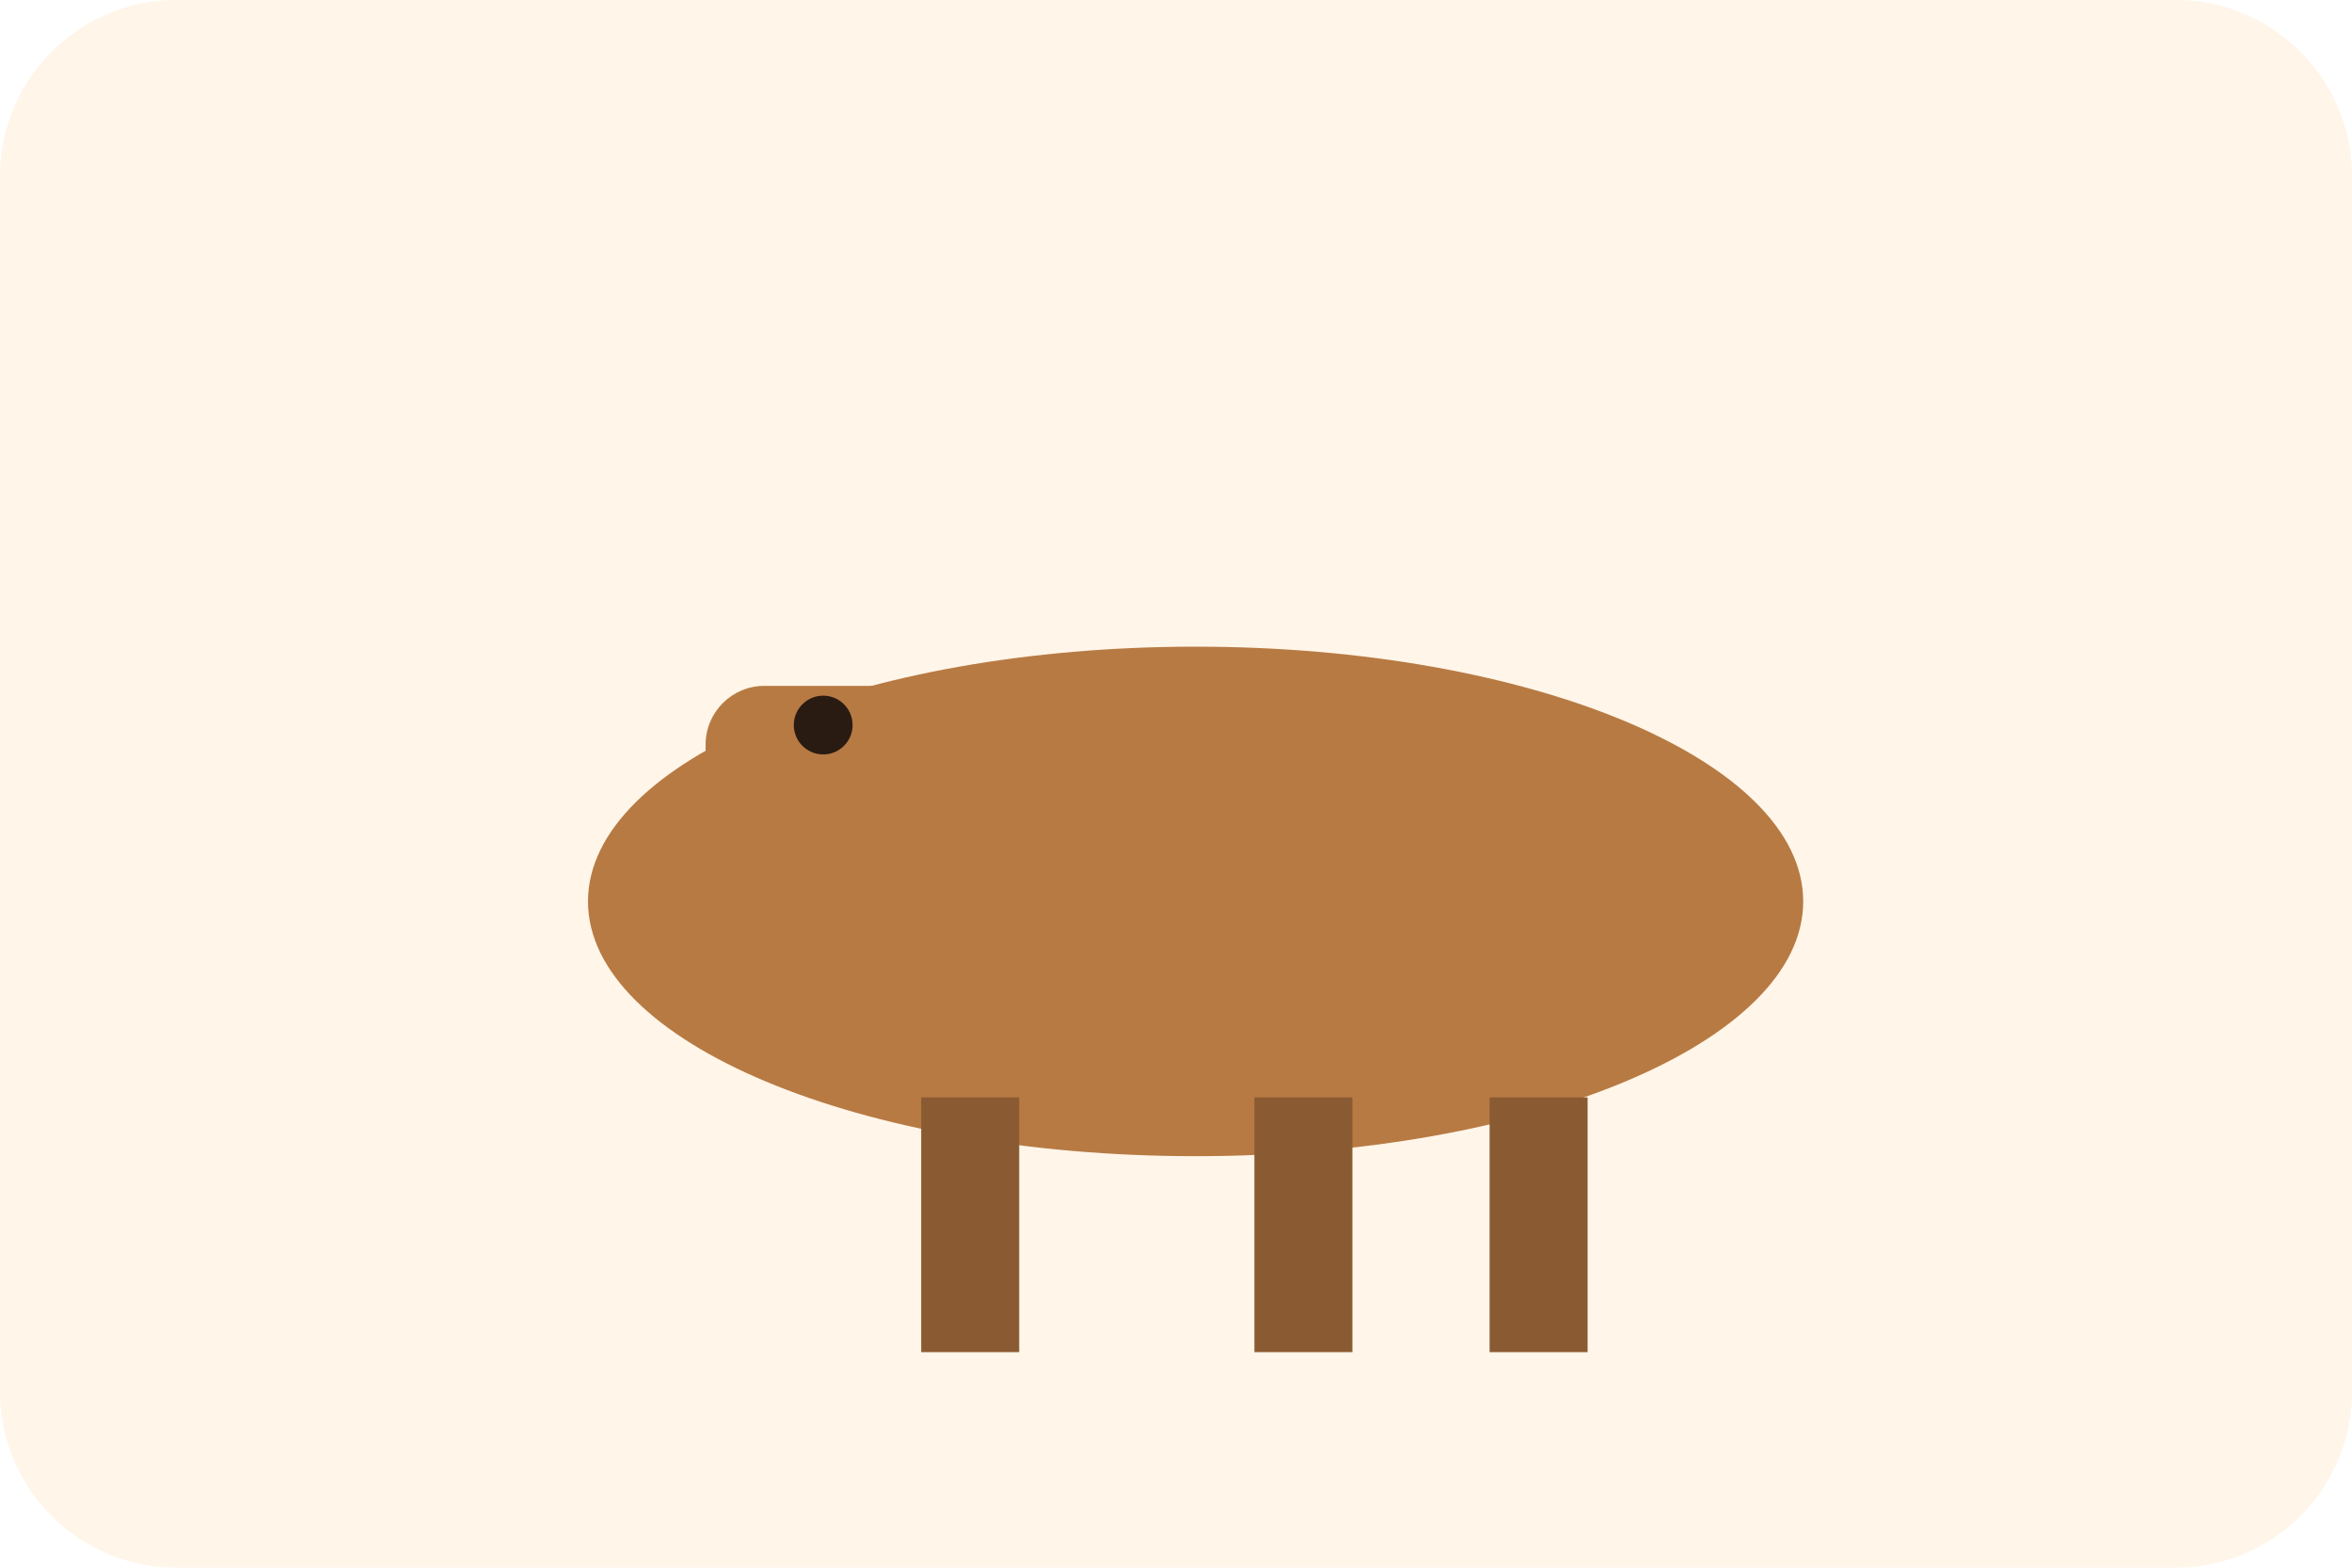
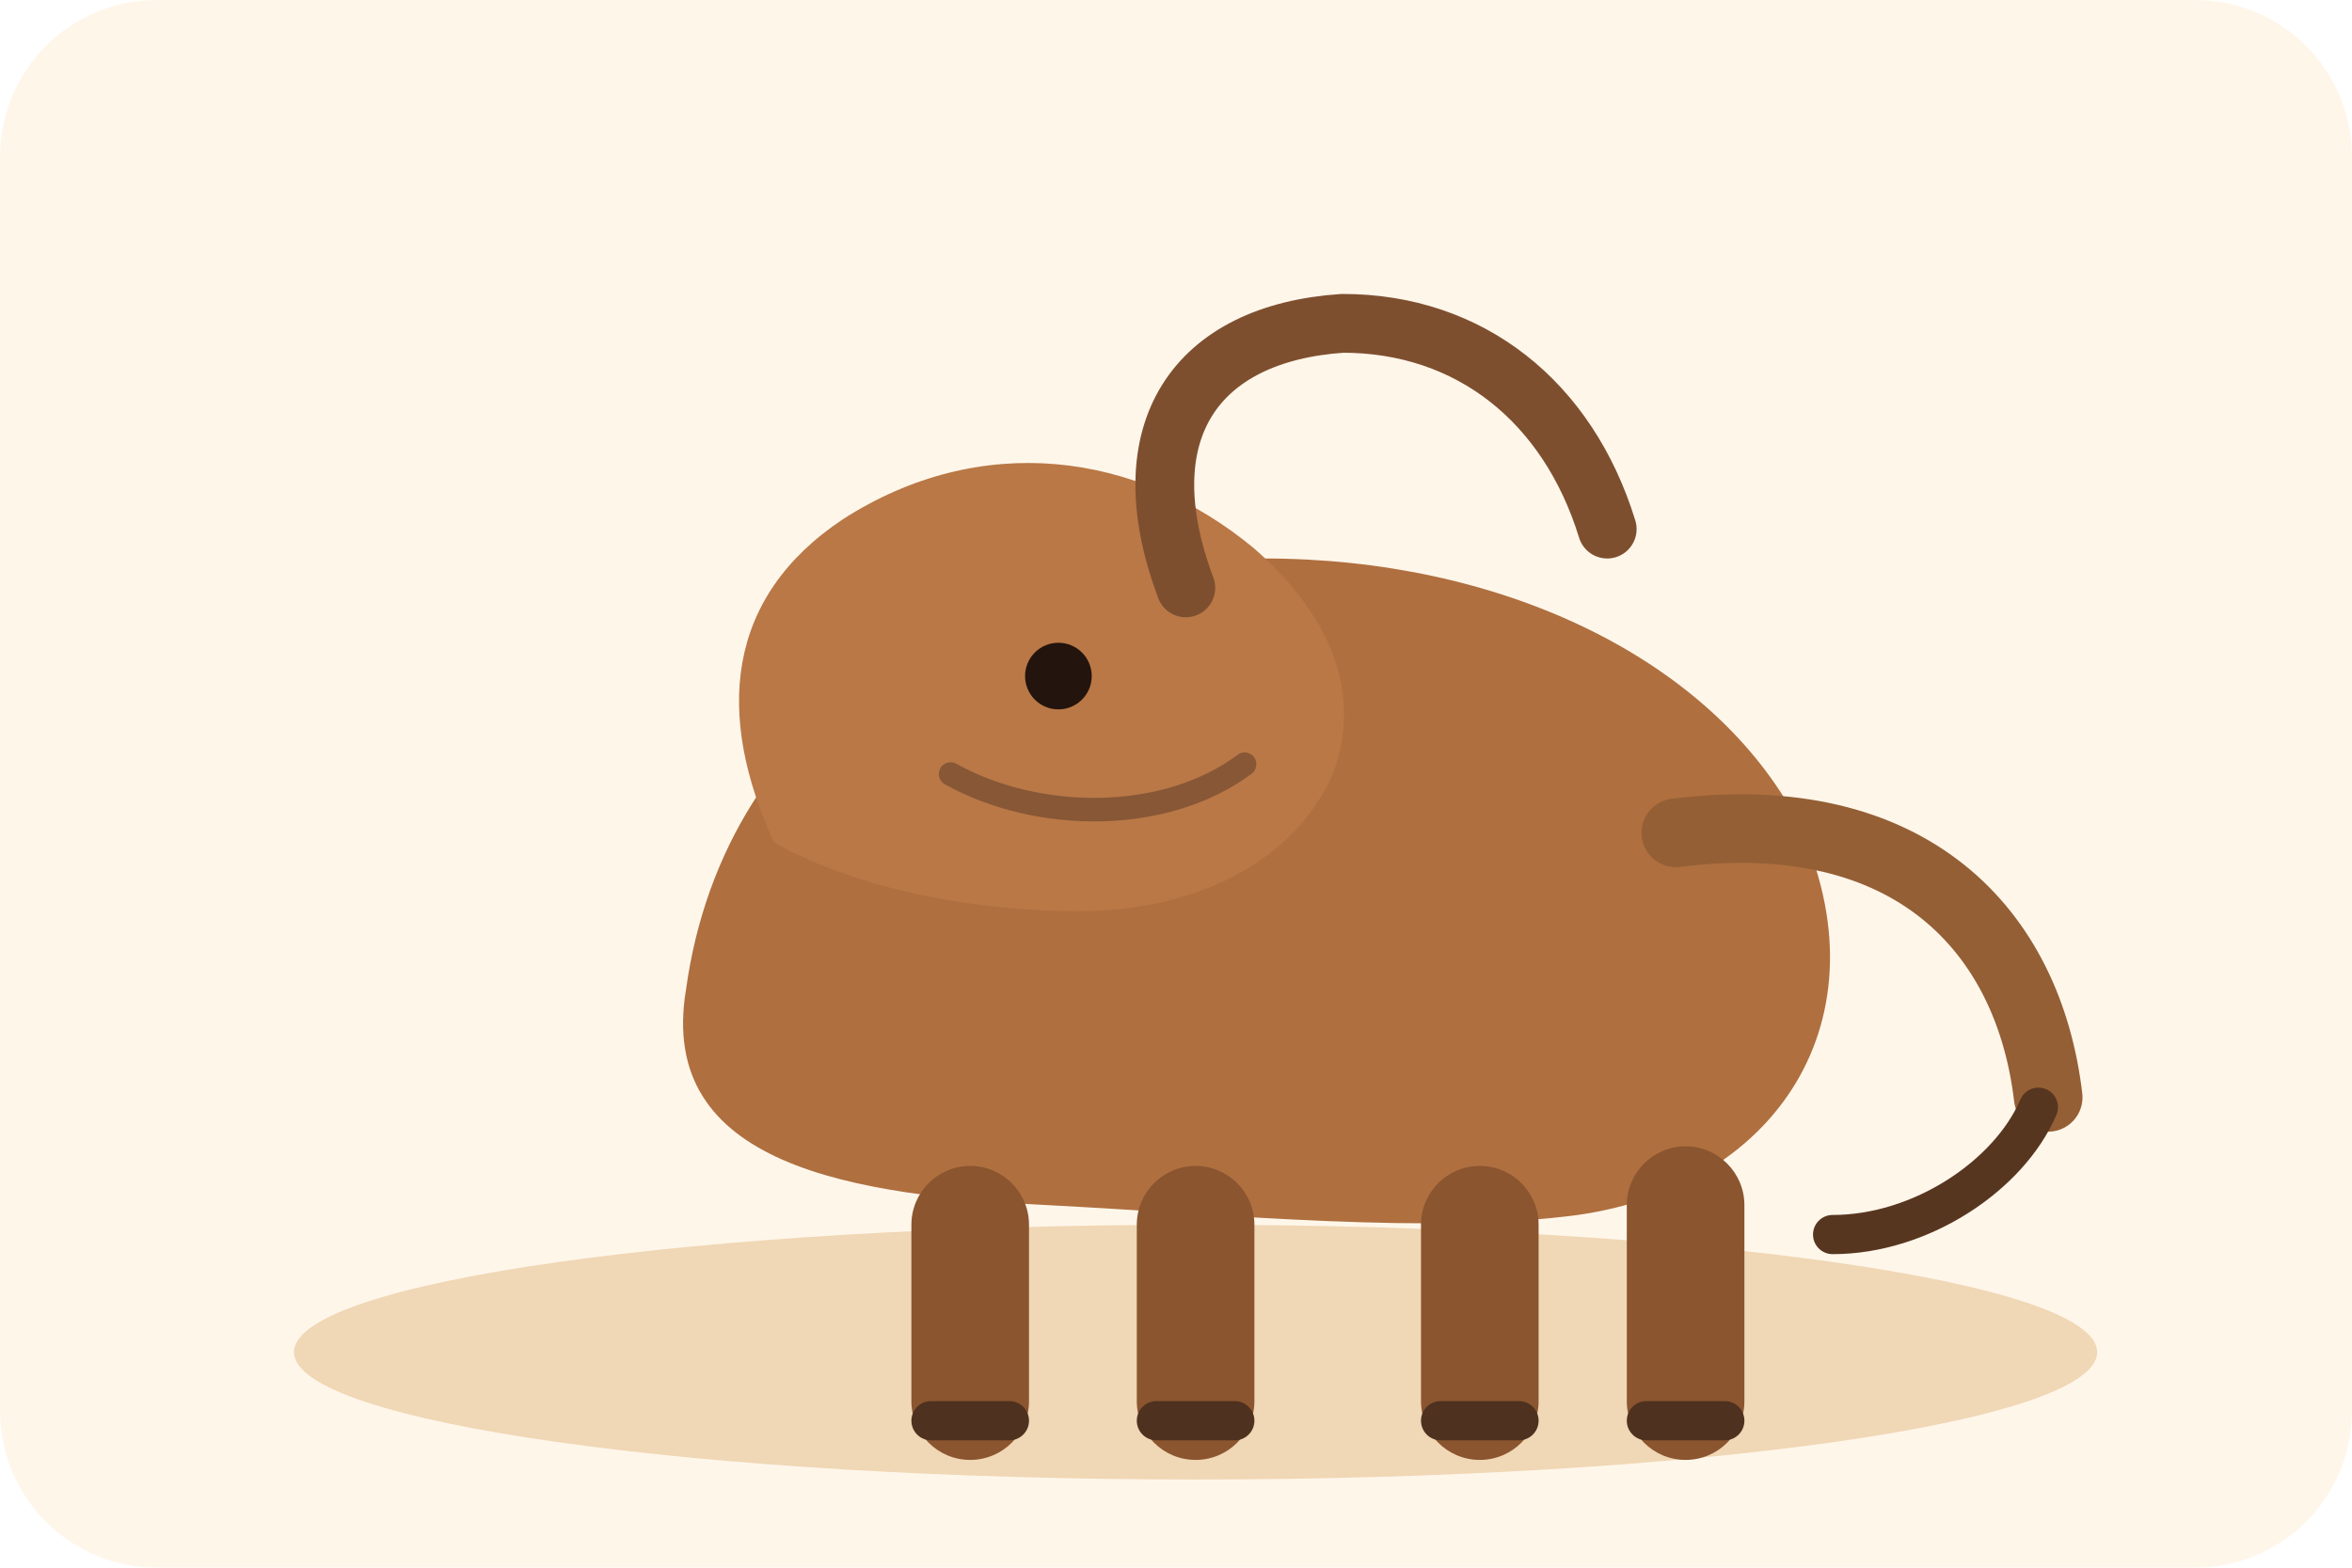
<svg xmlns="http://www.w3.org/2000/svg" viewBox="0 0 240 160">
-   <rect width="240" height="160" rx="18" fill="#fff5e8" />
-   <ellipse cx="122" cy="92" rx="62" ry="26" fill="#b77a43" />
-   <rect x="72" y="70" width="30" height="22" rx="6" fill="#b77a43" />
-   <circle cx="84" cy="74" r="3" fill="#2a1b12" />
-   <rect x="94" y="112" width="10" height="26" fill="#8a5a32" />
-   <rect x="128" y="112" width="10" height="26" fill="#8a5a32" />
-   <rect x="152" y="112" width="10" height="26" fill="#8a5a32" />
+   <rect width="240" height="160" rx="16" fill="#fff6ea" />
+   <ellipse cx="122" cy="138" rx="92" ry="13" fill="#f0d7b5" />
+   <path d="M70 101 C74 72, 100 57, 129 57 C153 57, 174 67, 183 83 C193 103, 182 121, 161 124 C146 126, 126 124, 107 123 C87 122, 67 119, 70 101 Z" fill="#af6f3f" />
+   <path d="M79 86 C73 73, 74 61, 86 53 C100 44, 116 46, 128 56 C136 63, 139 71, 136 79 C132 88, 122 93, 110 93 C100 93, 88 91, 79 86 Z" fill="#b97846" />
+   <path d="M121 60 C115 44, 122 34, 137 33 C150 33, 160 41, 164 54" fill="none" stroke="#7e4f2f" stroke-width="6" stroke-linecap="round" />
+   <circle cx="108" cy="69" r="3.4" fill="#23140d" />
+   <path d="M97 79 C106 84, 119 84, 127 78" fill="none" stroke="#875736" stroke-width="2.4" stroke-linecap="round" />
+   <path d="M171 85 C195 82, 207 95, 209 112" fill="none" stroke="#945f35" stroke-width="7" stroke-linecap="round" />
+   <path d="M208 113 C205 120, 196 126, 187 126" fill="none" stroke="#573620" stroke-width="4" stroke-linecap="round" />
+   <rect x="93" y="119" width="12" height="30" rx="6" fill="#8a552f" />
+   <rect x="116" y="119" width="12" height="30" rx="6" fill="#8a552f" />
+   <rect x="145" y="119" width="12" height="30" rx="6" fill="#8a552f" />
+   <rect x="166" y="117" width="12" height="32" rx="6" fill="#8a552f" />
+   <rect x="93" y="143" width="12" height="4" rx="2" fill="#4e311f" />
+   <rect x="116" y="143" width="12" height="4" rx="2" fill="#4e311f" />
+   <rect x="145" y="143" width="12" height="4" rx="2" fill="#4e311f" />
+   <rect x="166" y="143" width="12" height="4" rx="2" fill="#4e311f" />
</svg>
